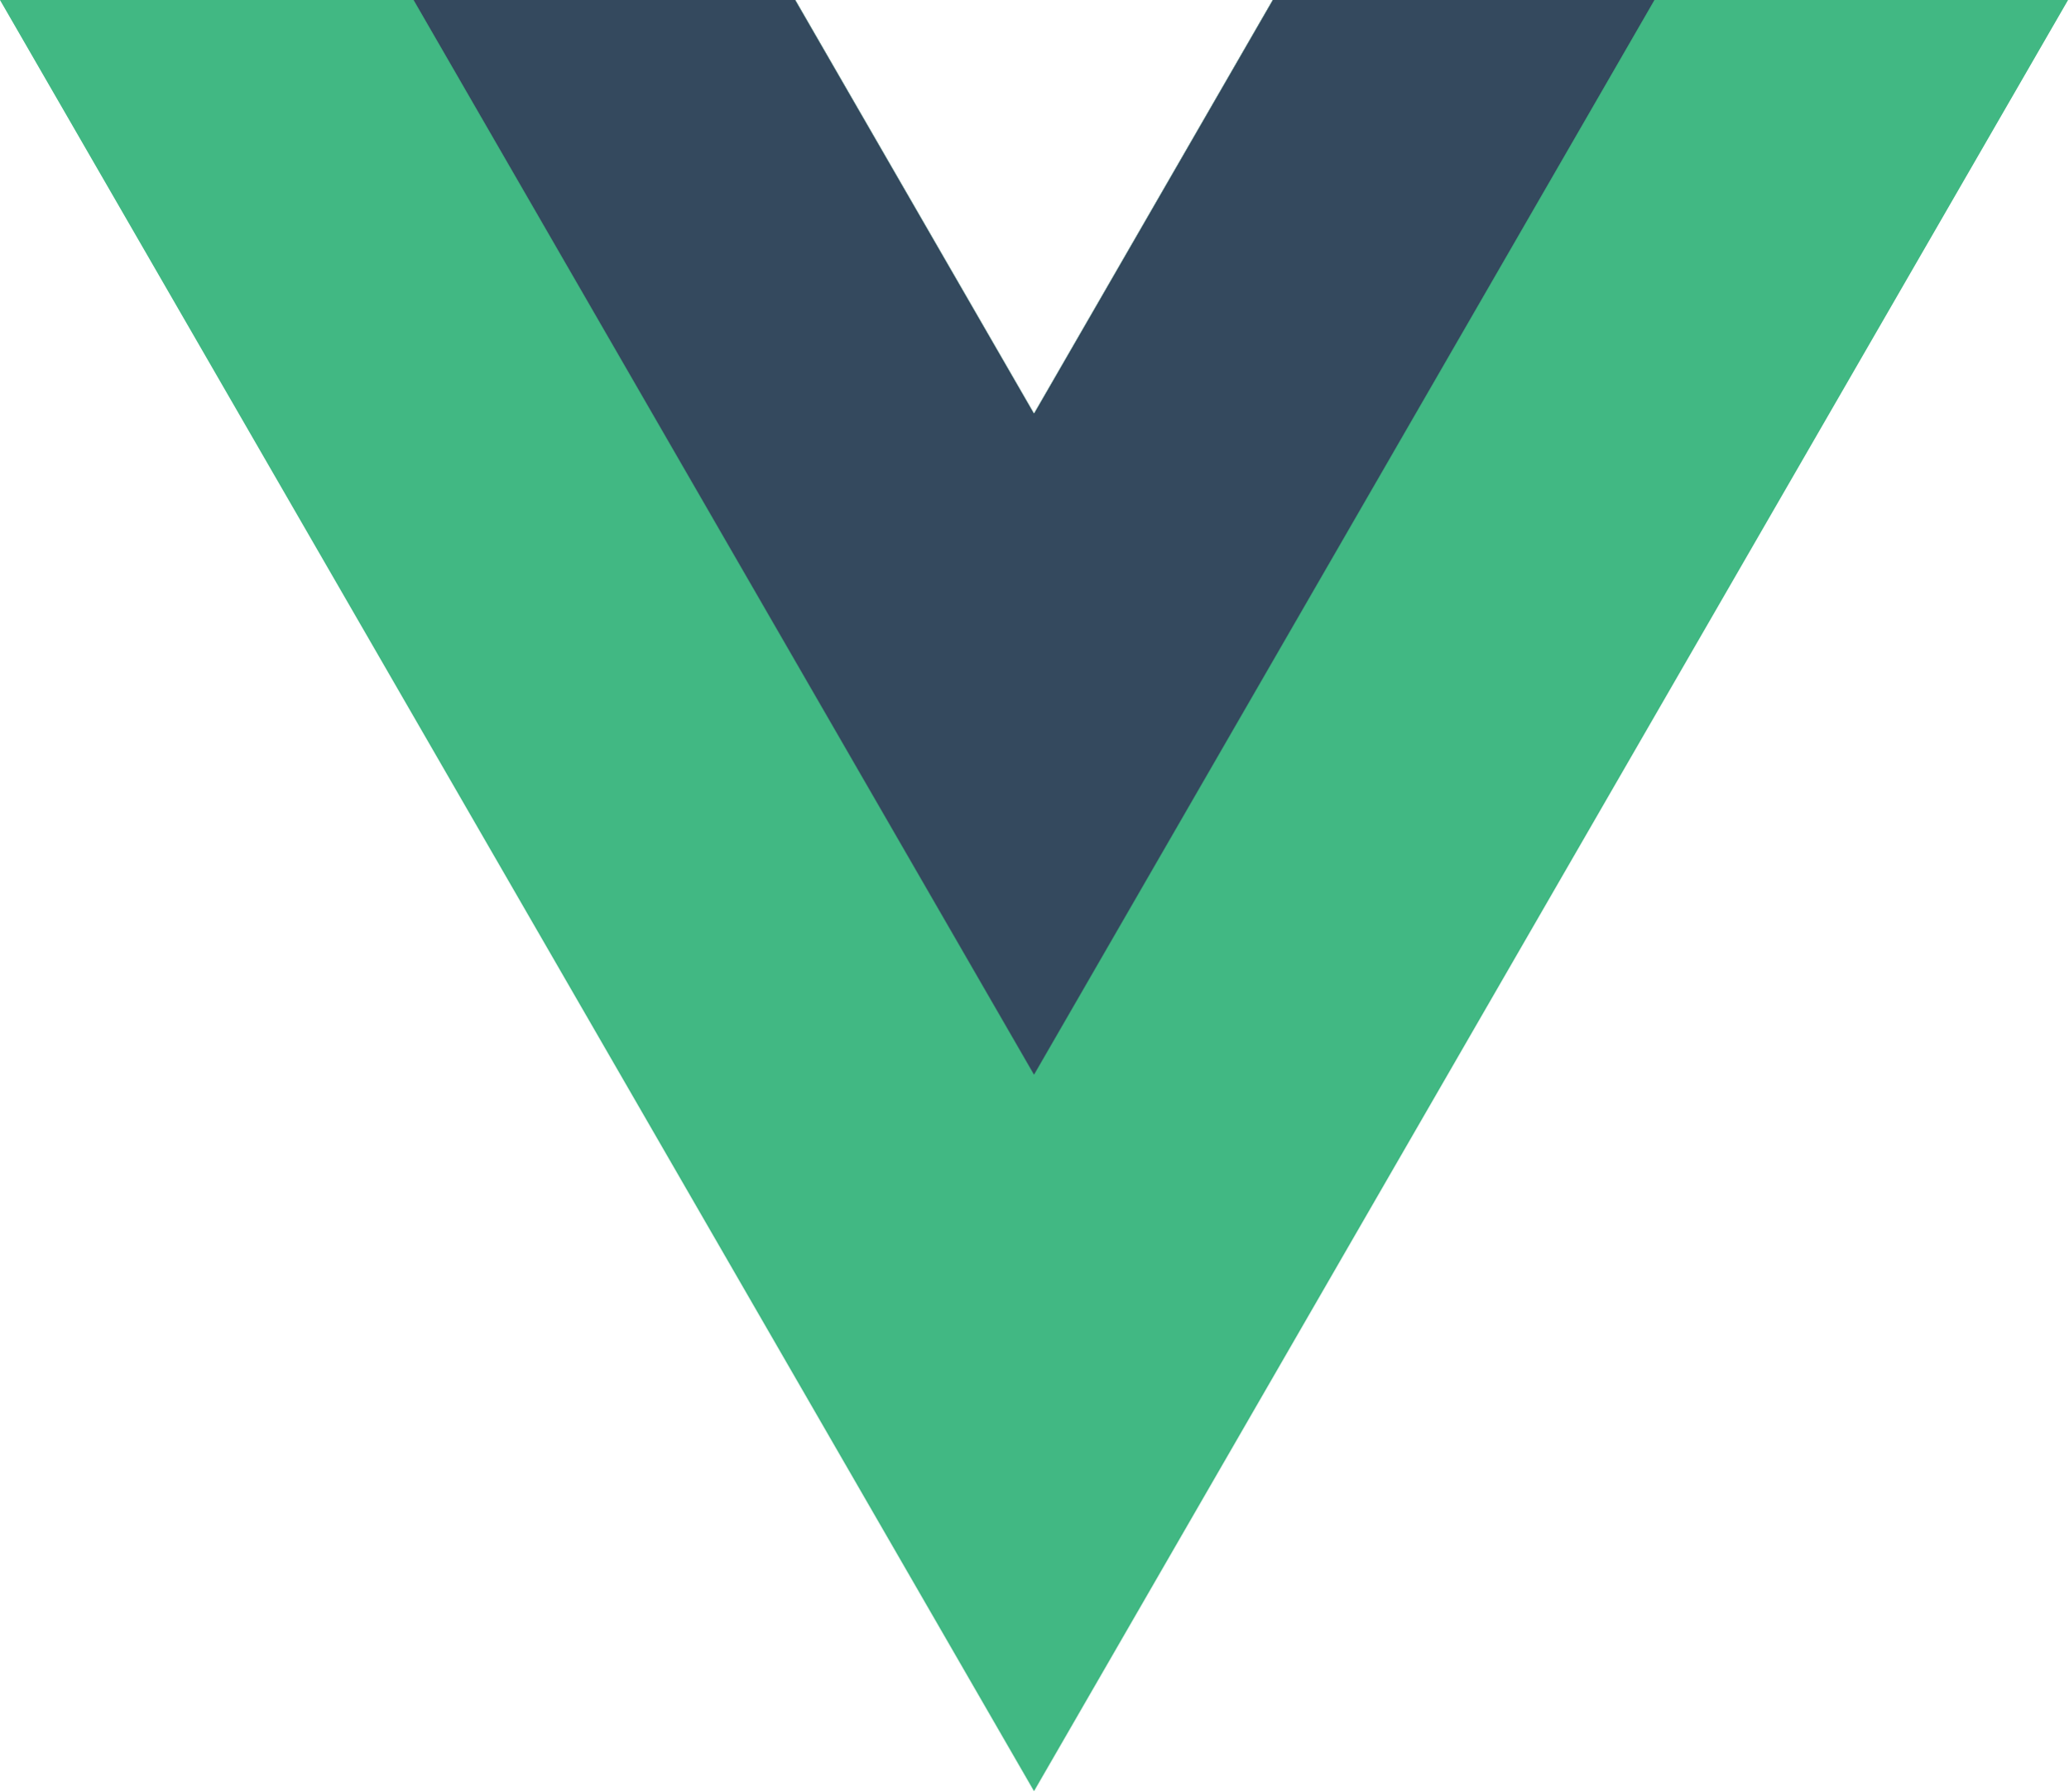
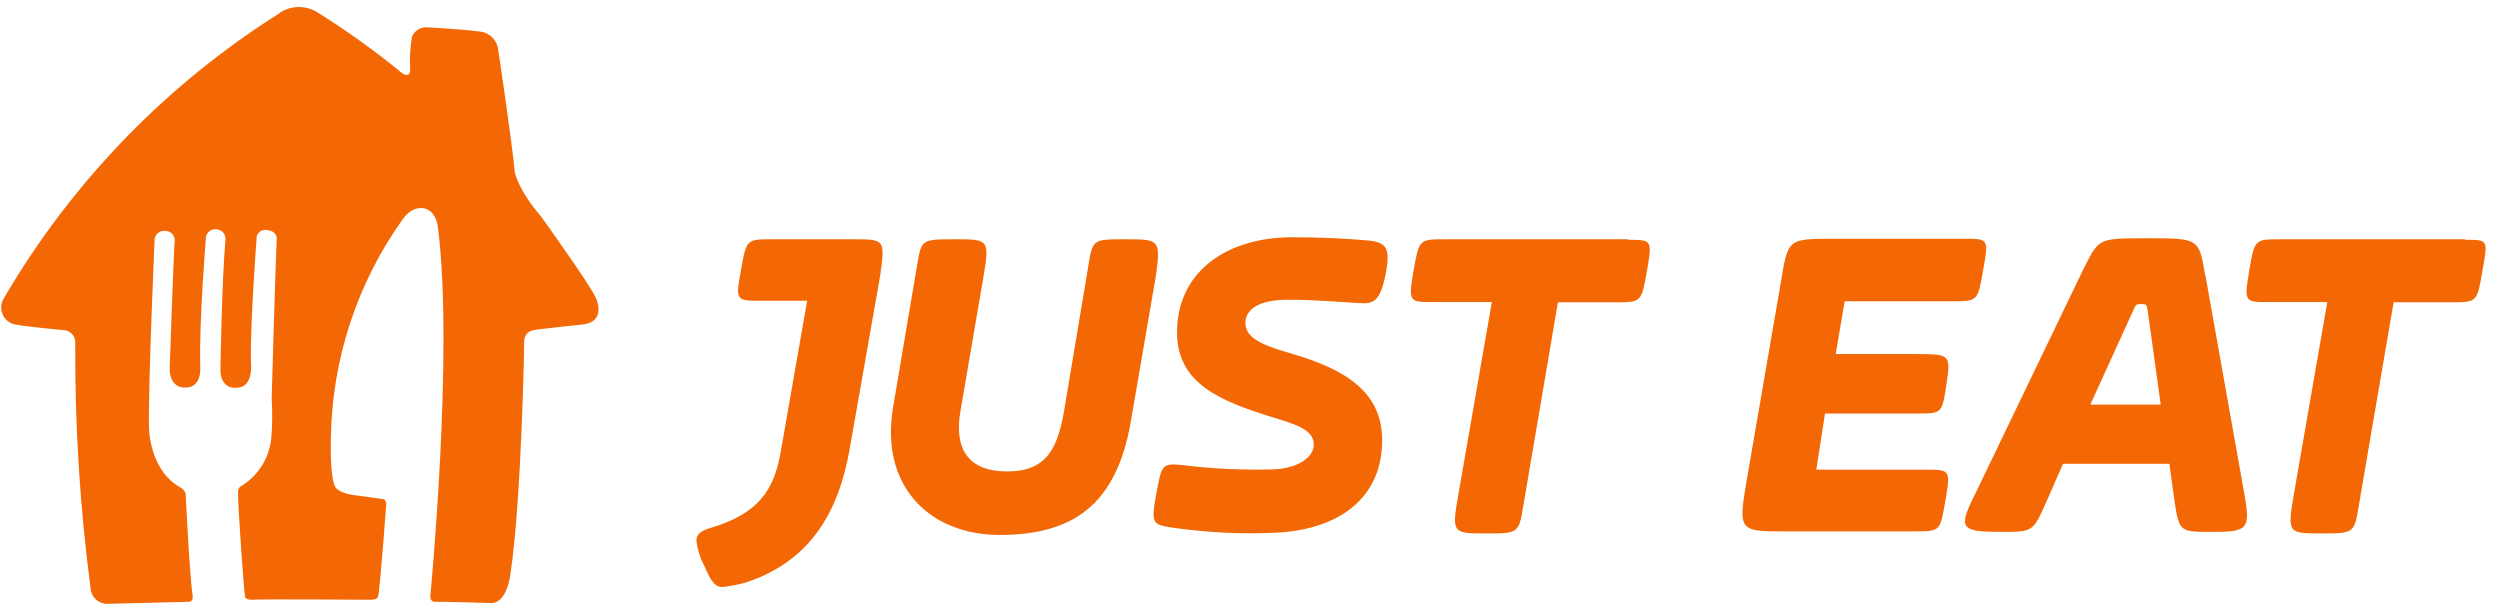
- <svg xmlns="http://www.w3.org/2000/svg" viewBox="0 0 261.76 226.69">
-   <path d="M161.096.001l-30.225 52.351L100.647.001H-.005l130.877 226.688L261.749.001z" fill="#41b883" />
-   <path d="M161.096.001l-30.225 52.351L100.647.001H52.346l78.526 136.01L209.398.001z" fill="#34495e" />
+ <svg xmlns="http://www.w3.org/2000/svg" viewBox="0 0 98 24" data-theme-logo="je-logo" data-test-id="header-logo">
+   <path fill="#f36805" d="M10.97.5c.45-.3 1.04-.3 1.5 0 1.15.72 2.26 1.52 3.31 2.38 0 0 .29.2.3-.14-.03-.43 0-.87.07-1.3a.6.6 0 01.55-.37s1.3.06 2.13.17a.8.8 0 01.7.71s.53 3.53.65 4.8c0 0 .1.65 1.04 1.75 0 0 1.92 2.67 2.14 3.18 0 0 .44.92-.51 1.04 0 0-1.75.18-1.92.22a.43.43 0 00-.38.47s-.1 6.14-.54 9.08c0 0-.12 1.17-.77 1.15 0 0-1.8-.06-2.21-.05 0 0-.18 0-.16-.24 0 0 .92-9.57.3-14.4 0 0-.03-.63-.5-.77 0 0-.44-.17-.86.38a15.14 15.14 0 00-2.84 8.64s-.05 1.52.18 1.9c0 0 .15.27.9.33l.93.13s.18 0 .16.23c0 0-.21 2.8-.28 3.3 0 .12-.02.23-.06.34 0 0-.04.09-.33.08 0 0-4.15-.03-4.62 0 0 0-.2 0-.24-.1-.04-.1-.29-3.63-.28-4.13 0-.1.05-.2.15-.24a2.48 2.48 0 001.15-1.82c.05-.54.05-1.07.02-1.6 0 0 .15-5.4.2-6.26 0 0 .02-.29-.36-.34a.36.36 0 00-.27.04.36.36 0 00-.16.22v.03c0 .03-.27 3.55-.22 4.95 0 0 .1.92-.55.94 0 0-.62.1-.65-.67 0 0 .05-3.46.2-5.16 0-.2-.14-.36-.34-.38a.38.38 0 00-.43.3v.04s-.27 3.3-.22 5.04c0 0 .08.85-.6.82 0 0-.56.06-.6-.69 0 0 .16-4.72.2-5.09a.38.38 0 00-.34-.36h-.04a.38.38 0 00-.41.32v.03s-.25 5.66-.22 7.32c0 0-.02 1.7 1.25 2.4 0 0 .18.1.19.27 0 0 .14 3 .27 3.96 0 0 .05.24-.16.24l-3.19.08a.65.65 0 01-.65-.61 70.71 70.71 0 01-.6-9.58.49.49 0 00-.37-.53S.94 12.8.55 12.71a.68.68 0 01-.41-1A32.72 32.72 0 0110.97.51zm22.46 8.88h-3.15c-1.02 0-1.02 0-1.23 1.19-.22 1.18-.21 1.22.72 1.22h1.87l-1.06 6.06c-.26 1.35-.85 2.28-2.68 2.83-.47.13-.6.3-.6.5.04.35.14.68.3.98.3.72.47.85.72.85.3-.03.6-.09.9-.17 2.6-.85 3.66-2.84 4.08-5.2l1.2-6.82c.2-1.44.2-1.44-1.07-1.44m10.67 0c-1.27 0-1.27 0-1.44 1.06l-.92 5.5c-.26 1.61-.68 2.54-2.26 2.54-1.57 0-2.08-.93-1.83-2.37l.9-5.25c.25-1.48.2-1.48-1.1-1.48-1.33 0-1.33 0-1.5 1.02l-.93 5.5c-.56 3.13 1.4 5.07 4.17 5.07 3.1 0 4.67-1.39 5.18-4.69l.94-5.46c.2-1.44.13-1.44-1.2-1.44m5.82 9.02c1.02-.05 1.57-.51 1.57-.97 0-.6-.72-.8-1.7-1.1-1.91-.6-3.66-1.27-3.66-3.3 0-2.42 2-3.73 4.51-3.73 1 0 2.02.04 3.02.13.68.08.85.3.64 1.35-.22 1.06-.47 1.14-1.06 1.1-.73-.04-1.67-.13-2.77-.13-1.27 0-1.66.47-1.66.9 0 .54.51.84 1.7 1.18 2.21.63 3.66 1.52 3.66 3.43 0 2.24-1.66 3.55-4.34 3.63-1.28.05-2.56-.02-3.83-.2-.85-.13-.9-.13-.68-1.36.21-1.1.21-1.18 1.02-1.1 1.18.15 2.38.2 3.57.17m13.91-9.02h-7.18c-1.02 0-1.02 0-1.24 1.23-.21 1.23-.16 1.23.73 1.23h2.34l-1.32 7.59c-.26 1.48-.21 1.48 1.1 1.48 1.24 0 1.28 0 1.45-1.06l1.36-8h2.26c1.01 0 1.01 0 1.23-1.22.21-1.23.2-1.23-.73-1.23m12.68 2.41c1.02 0 1.02 0 1.23-1.23.22-1.22.21-1.22-.72-1.22h-5.15c-1.83 0-1.78 0-2.08 1.82l-1.32 7.65c-.34 2-.3 2 1.53 2h5.02c1.07 0 1.02 0 1.24-1.2.2-1.18.2-1.22-.73-1.22H71.2l.34-2.2h3.62c.97 0 .97 0 1.14-1.14.17-1.15.17-1.19-1.15-1.19h-3.19l.35-2.07h4.2zm5.43 4.05l1.66-3.64c.13-.3.13-.3.34-.3.21 0 .21 0 .26.34l.5 3.6h-2.76zm4.5-5.08c-.24-1.44-.24-1.44-2.29-1.44-1.91 0-1.87 0-2.47 1.19l-4.3 8.93c-.63 1.26-.5 1.39 1.07 1.39 1.24 0 1.24 0 1.75-1.14l.67-1.53h4.17l.21 1.53c.18 1.14.22 1.14 1.45 1.14 1.4 0 1.53-.08 1.28-1.48l-1.53-8.59zm10.18-1.4H89.4c-1.02 0-1.02 0-1.23 1.23-.21 1.23-.17 1.23.72 1.23h2.34l-1.32 7.59c-.25 1.48-.21 1.48 1.1 1.48 1.24 0 1.28 0 1.45-1.06l1.37-8h2.25c1.02 0 1.02 0 1.23-1.22.21-1.23.26-1.23-.68-1.23" />
</svg>
